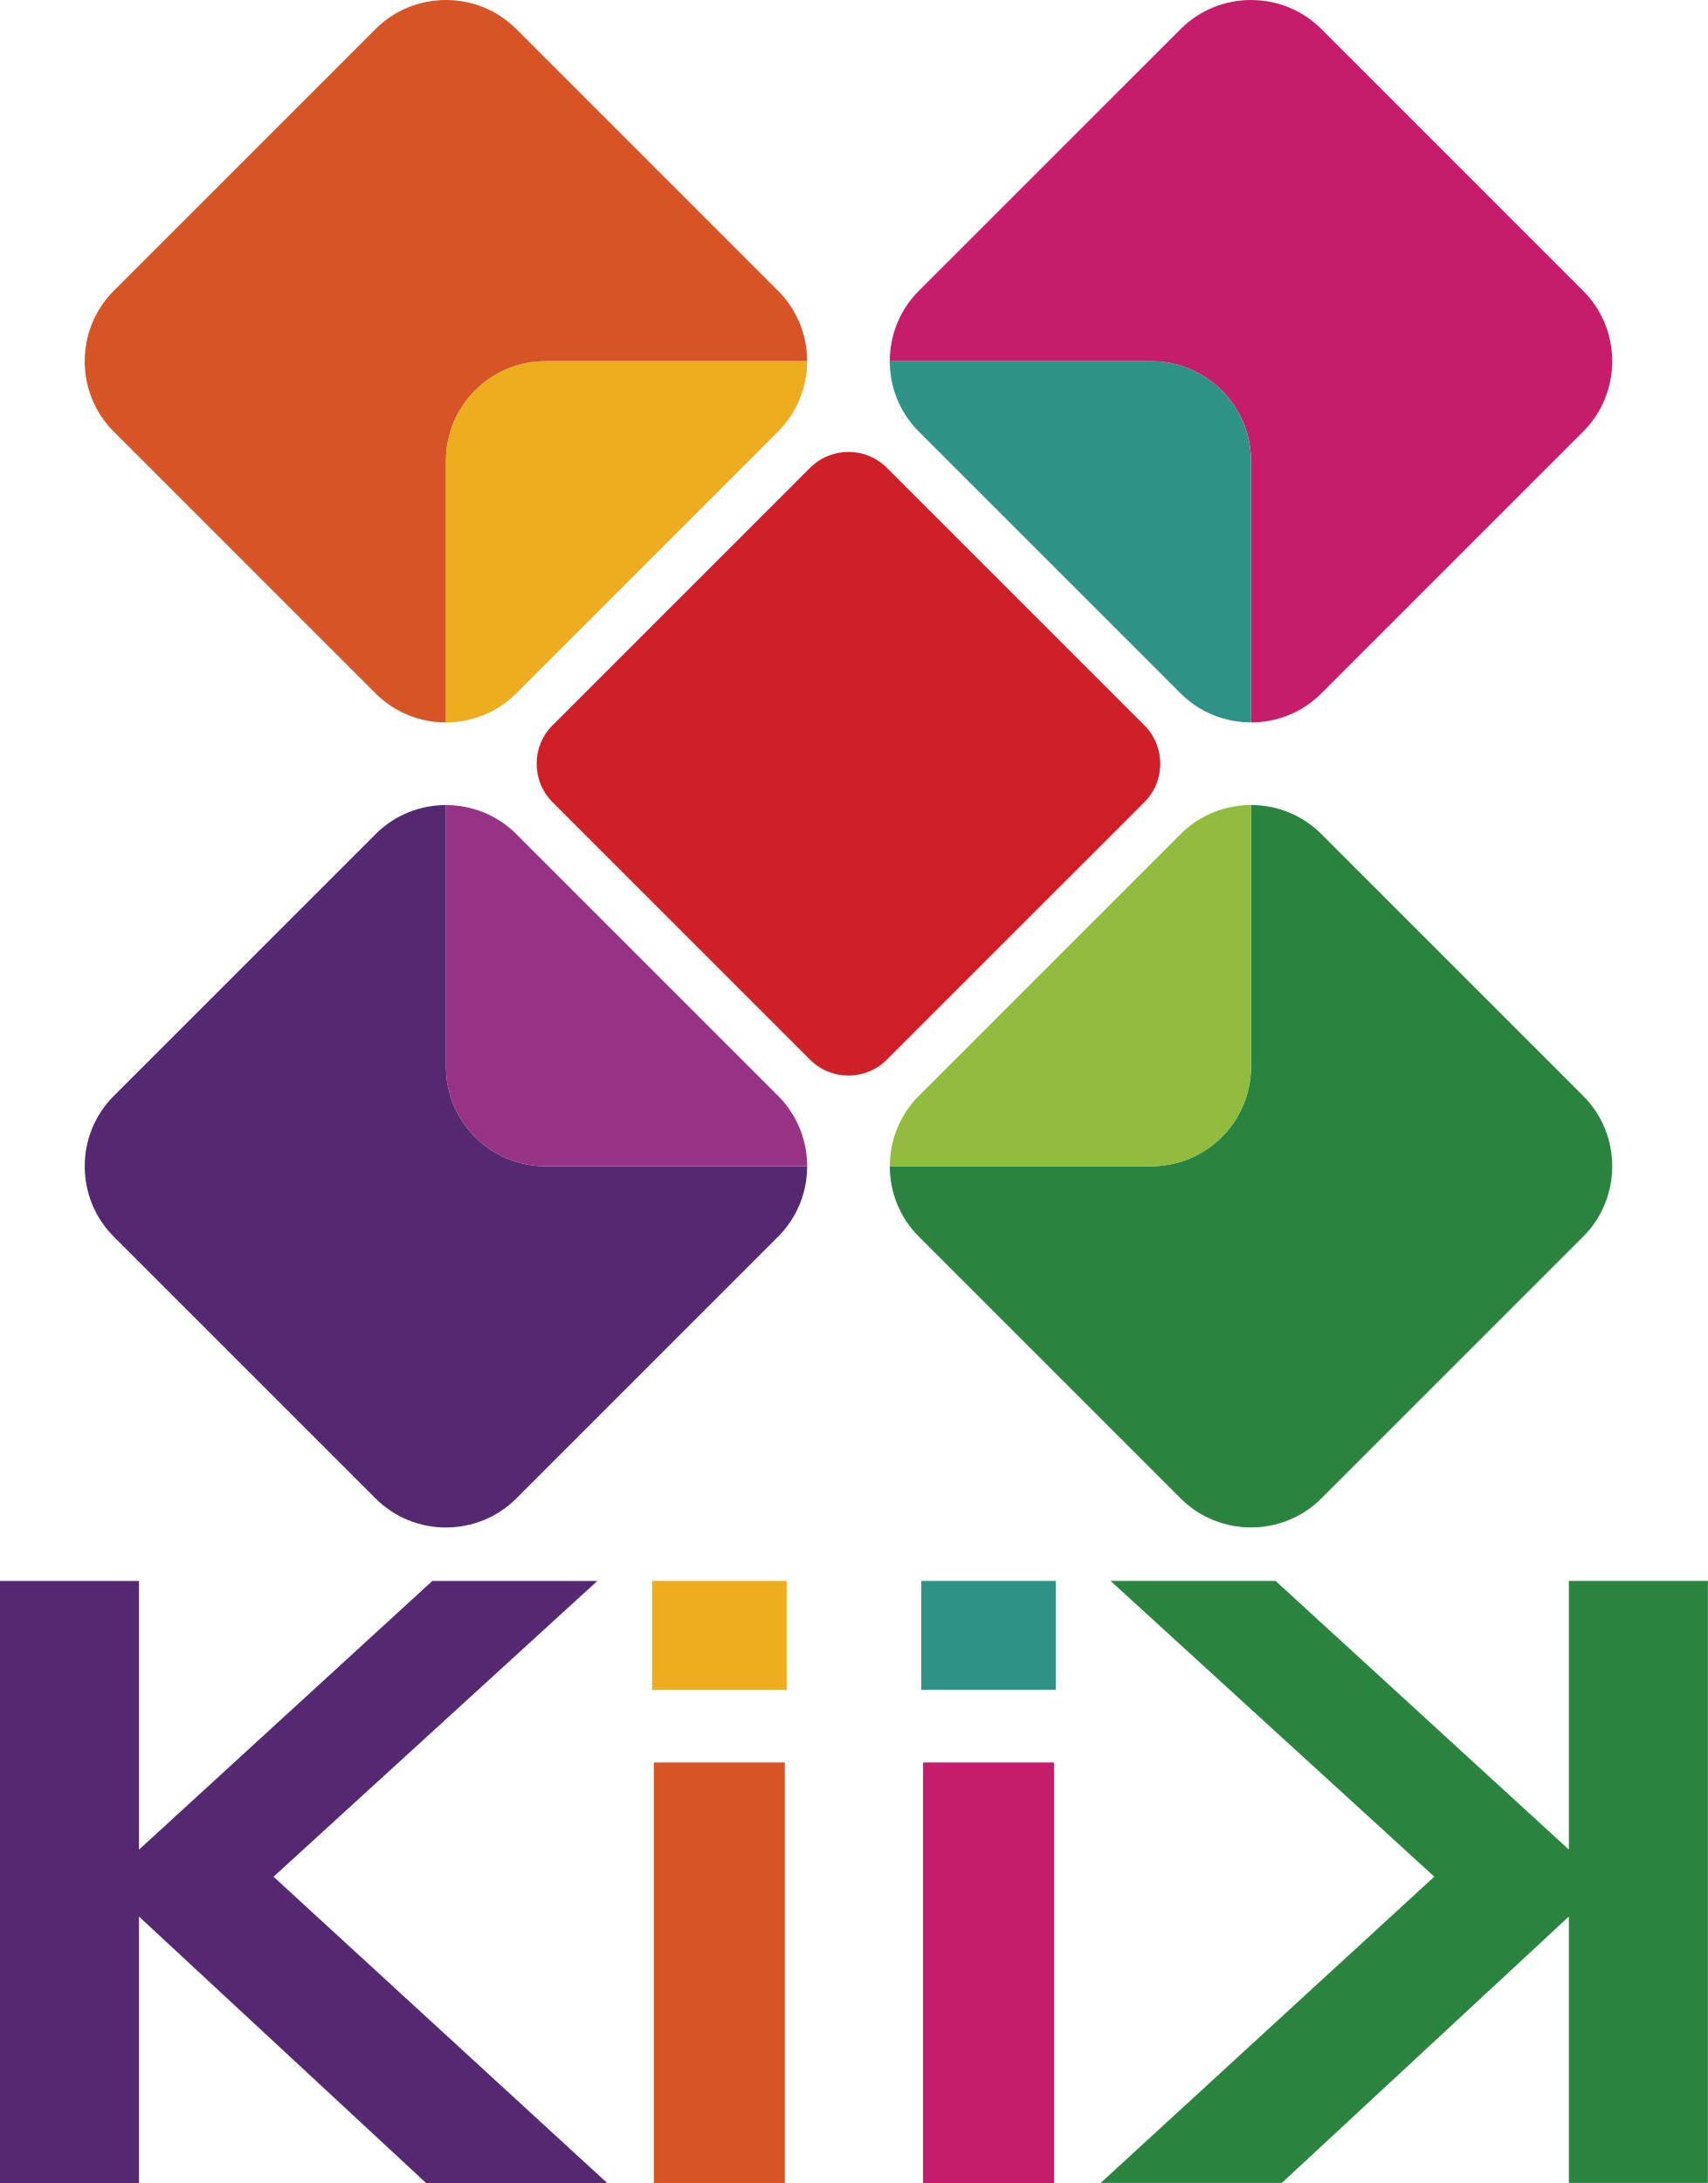
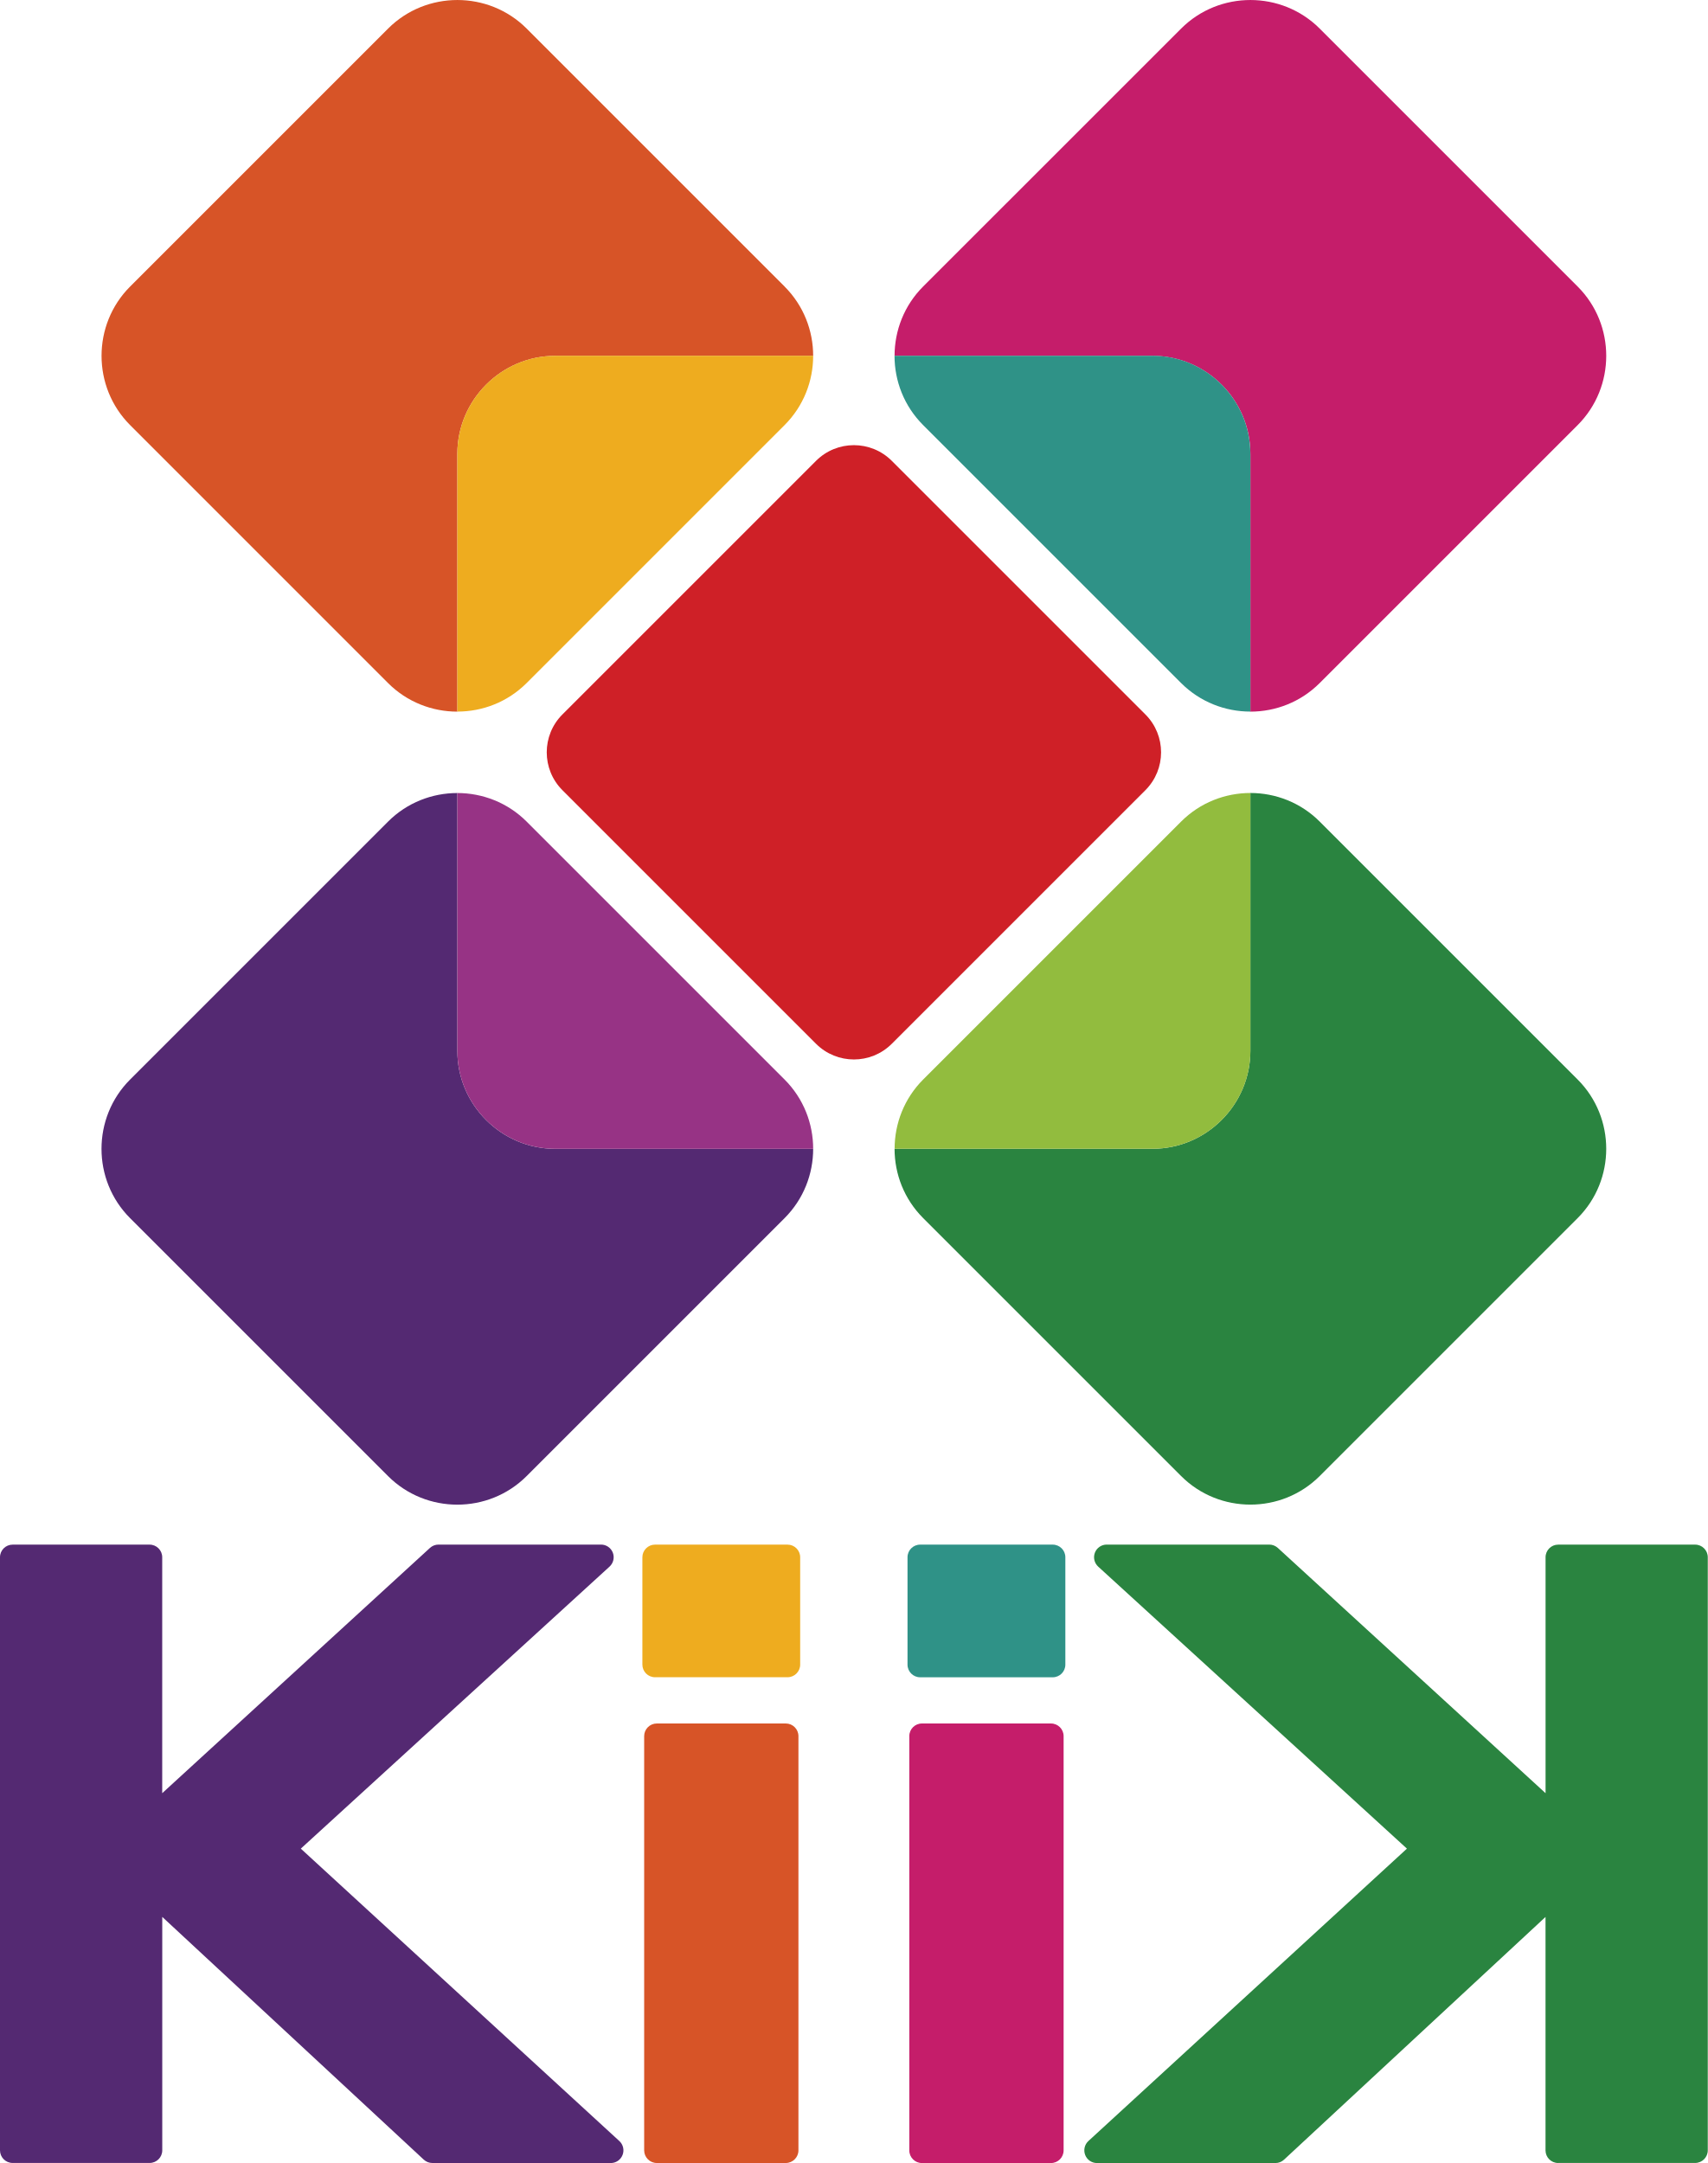
- <svg xmlns="http://www.w3.org/2000/svg" id="uuid-319b81be-493d-4bb0-bee3-59cd826d7c7e" viewBox="0 0 376.81 481.63">
+ <svg xmlns="http://www.w3.org/2000/svg" id="Calque_1" data-name="Calque 1" viewBox="0 0 382.48 484.46">
+   <defs>
+     <style>
+       .cls-1 {
+         fill: none;
+       }
+ 
+       .cls-2 {
+         fill: #eeac1f;
+       }
+ 
+       .cls-3 {
+         fill: #c51d6a;
+       }
+ 
+       .cls-4 {
+         fill: #2f9287;
+       }
+ 
+       .cls-5 {
+         fill: #92bc3e;
+       }
+ 
+       .cls-6 {
+         fill: #cf2027;
+       }
+ 
+       .cls-7 {
+         fill: #d75427;
+       }
+ 
+       .cls-8 {
+         fill: #973385;
+       }
+ 
+       .cls-9 {
+         fill: #542972;
+       }
+ 
+       .cls-10 {
+         fill: #2a8440;
+       }
+     </style>
+   </defs>
  <g>
-     <rect x="135.03" y="116.34" width="104.32" height="104.32" rx="12" ry="12" transform="translate(-64.32 181.72) rotate(-45)" style="fill:#cf2027;" />
-     <path d="M260.49,184.01c4.27-4.27,9.89-6.4,15.52-6.4v57.75c0,12.07-9.87,21.94-21.94,21.94h-57.75c0-5.62,2.13-11.25,6.4-15.52l57.78-57.78Z" style="fill:none;" />
-     <path d="M202.71,95.21c-4.27-4.27-6.4-9.89-6.4-15.52h57.75c12.07,0,21.94,9.87,21.94,21.94v57.75c-5.62,0-11.25-2.13-15.52-6.4l-57.78-57.78Z" style="fill:none;" />
-     <path d="M171.68,241.79c4.27,4.27,6.4,9.89,6.4,15.52h-57.75c-12.07,0-21.94-9.87-21.94-21.94v-57.75c5.62,0,11.25,2.13,15.52,6.4l57.78,57.78Z" style="fill:none;" />
-     <path d="M120.33,79.69h57.75c0,5.62-2.13,11.25-6.4,15.52l-57.78,57.78c-4.27,4.27-9.89,6.4-15.52,6.4v-57.75c0-12.07,9.87-21.94,21.94-21.94Z" style="fill:none;" />
+     <rect class="cls-6" x="139.08" y="116.34" width="104.32" height="104.32" rx="12" ry="12" transform="translate(-63.13 184.58) rotate(-45)" />
+     <path class="cls-1" d="M264.53,184.01c4.27-4.27,9.89-6.4,15.52-6.4v57.75c0,12.07-9.87,21.94-21.94,21.94h-57.75c0-5.62,2.13-11.25,6.4-15.52l57.78-57.78Z" />
+     <path class="cls-1" d="M206.75,95.21c-4.27-4.27-6.4-9.89-6.4-15.52h57.75c12.07,0,21.94,9.87,21.94,21.94v57.75c-5.62,0-11.25-2.13-15.52-6.4l-57.78-57.78Z" />
+     <path class="cls-1" d="M175.72,241.79c4.27,4.27,6.4,9.89,6.4,15.52h-57.75c-12.07,0-21.94-9.87-21.94-21.94v-57.75c5.62,0,11.25,2.13,15.52,6.4l57.78,57.78Z" />
+     <path class="cls-1" d="M124.37,79.69h57.75c0,5.62-2.13,11.25-6.4,15.52l-57.78,57.78c-4.27,4.27-9.89,6.4-15.52,6.4v-57.75c0-12.07,9.87-21.94,21.94-21.94Z" />
    <g>
-       <path d="M276,235.36v-57.75c5.62,0,11.25,2.13,15.52,6.4l57.78,57.78c8.53,8.53,8.53,22.5,0,31.03l-57.78,57.78c-8.53,8.53-22.5,8.53-31.03,0l-57.78-57.78c-4.27-4.27-6.4-9.89-6.4-15.52h57.75c12.07,0,21.94-9.87,21.94-21.94Z" style="fill:#2a8440;" />
-       <path d="M171.68,64.18c4.27,4.27,6.4,9.89,6.4,15.52h-57.75c-12.07,0-21.94,9.87-21.94,21.94v57.75c-5.62,0-11.25-2.13-15.52-6.4L25.09,95.21c-8.53-8.53-8.53-22.5,0-31.03L82.87,6.4c8.53-8.53,22.5-8.53,31.03,0l57.78,57.78Z" style="fill:#d75427;" />
-       <path d="M254.06,79.69h-57.75c0-5.62,2.13-11.25,6.4-15.52L260.49,6.4c8.53-8.53,22.5-8.53,31.03,0l57.78,57.78c8.53,8.53,8.53,22.5,0,31.03l-57.78,57.78c-4.27,4.27-9.89,6.4-15.52,6.4v-57.75c0-12.07-9.87-21.94-21.94-21.94Z" style="fill:#c51d6a;" />
-       <path d="M120.33,257.31h57.75c0,5.62-2.13,11.25-6.4,15.52l-57.78,57.78c-8.53,8.53-22.5,8.53-31.03,0l-57.78-57.78c-8.53-8.53-8.53-22.5,0-31.03l57.78-57.78c4.27-4.27,9.89-6.4,15.52-6.4v57.75c0,12.07,9.87,21.94,21.94,21.94Z" style="fill:#542972;" />
+       <path class="cls-10" d="M280.04,235.36v-57.75c5.62,0,11.25,2.13,15.52,6.4l57.78,57.78c8.53,8.53,8.53,22.5,0,31.03l-57.78,57.78c-8.53,8.53-22.5,8.53-31.03,0l-57.78-57.78c-4.27-4.27-6.4-9.89-6.4-15.52h57.75c12.07,0,21.94-9.87,21.94-21.94Z" />
+       <path class="cls-7" d="M175.72,64.18c4.27,4.27,6.4,9.89,6.4,15.52h-57.75c-12.07,0-21.94,9.87-21.94,21.94v57.75c-5.62,0-11.25-2.13-15.52-6.4L29.14,95.21c-8.53-8.53-8.53-22.5,0-31.03L86.92,6.4c8.53-8.53,22.5-8.53,31.03,0l57.78,57.78Z" />
+       <path class="cls-3" d="M258.1,79.69h-57.75c0-5.62,2.13-11.25,6.4-15.52L264.53,6.4c8.53-8.53,22.5-8.53,31.03,0l57.78,57.78c8.53,8.53,8.53,22.5,0,31.03l-57.78,57.78c-4.27,4.27-9.89,6.4-15.52,6.4v-57.75c0-12.07-9.87-21.94-21.94-21.94Z" />
+       <path class="cls-9" d="M124.37,257.31h57.75c0,5.62-2.13,11.25-6.4,15.52l-57.78,57.78c-8.53,8.53-22.5,8.53-31.03,0l-57.78-57.78c-8.53-8.53-8.53-22.5,0-31.03l57.78-57.78c4.27-4.27,9.89-6.4,15.52-6.4v57.75c0,12.07,9.87,21.94,21.94,21.94Z" />
    </g>
    <g>
-       <path d="M171.68,241.79c4.27,4.27,6.4,9.89,6.4,15.52h-57.75c-12.07,0-21.94-9.87-21.94-21.94v-57.75c5.62,0,11.25,2.13,15.52,6.4l57.78,57.78Z" style="fill:#973385;" />
-       <path d="M202.71,241.79l57.78-57.78c4.27-4.27,9.89-6.4,15.52-6.4v57.75c0,12.07-9.87,21.94-21.94,21.94h-57.75c0-5.62,2.13-11.25,6.4-15.52Z" style="fill:#92bc3e;" />
-       <path d="M113.9,152.98c-4.27,4.27-9.89,6.4-15.52,6.4v-57.75c0-12.07,9.87-21.94,21.94-21.94h57.75c0,5.62-2.13,11.25-6.4,15.52l-57.78,57.78Z" style="fill:#eeac1f;" />
-       <path d="M276,101.63v57.75c-5.62,0-11.25-2.13-15.52-6.4l-57.78-57.78c-4.27-4.27-6.4-9.89-6.4-15.52h57.75c12.07,0,21.94,9.87,21.94,21.94Z" style="fill:#2f9287;" />
+       <path class="cls-8" d="M175.72,241.79c4.27,4.27,6.4,9.89,6.4,15.52h-57.75c-12.07,0-21.94-9.87-21.94-21.94v-57.75c5.62,0,11.25,2.13,15.52,6.4l57.78,57.78Z" />
+       <path class="cls-5" d="M206.75,241.79l57.78-57.78c4.27-4.27,9.89-6.4,15.52-6.4v57.75c0,12.07-9.87,21.94-21.94,21.94h-57.75c0-5.62,2.13-11.25,6.4-15.52Z" />
+       <path class="cls-2" d="M117.95,152.98c-4.27,4.27-9.89,6.4-15.52,6.4v-57.75c0-12.07,9.87-21.94,21.94-21.94h57.75c0,5.62-2.13,11.25-6.4,15.52l-57.78,57.78Z" />
+       <path class="cls-4" d="M280.04,101.63v57.75c-5.62,0-11.25-2.13-15.52-6.4l-57.78-57.78c-4.27-4.27-6.4-9.89-6.4-15.52h57.75c12.07,0,21.94,9.87,21.94,21.94Z" />
    </g>
  </g>
  <g>
-     <path d="M133.97,481.63h-39.97l-63.33-58.78v58.78H0v-132.83H30.67v59.28l64.71-59.28h36.41l-71.44,65.26,73.62,67.58Z" style="fill:#542972;" />
-     <rect x="144.26" y="388.85" width="28.89" height="92.78" style="fill:#d75427;" />
-     <rect x="143.87" y="348.79" width="29.68" height="24.04" style="fill:#eeac1f;" />
-     <path d="M316.45,414.05l-71.44-65.26h36.41s64.71,59.28,64.71,59.28v-59.28h30.67v132.83h-30.67v-58.78s-63.33,58.78-63.33,58.78h-39.97s73.62-67.58,73.62-67.58Z" style="fill:#2a8440;" />
-     <rect x="203.65" y="388.85" width="28.89" height="92.78" style="fill:#c51d6a;" />
-     <rect x="203.26" y="348.79" width="29.68" height="24.04" style="fill:#2f9287;" />
+     <path class="cls-9" d="M96.83,484.46c-.72,0-1.4-.27-1.93-.76l-58.56-54.36v52.28c0,1.57-1.27,2.83-2.83,2.83H2.83c-1.57,0-2.83-1.27-2.83-2.83v-132.83c0-1.57,1.27-2.83,2.83-2.83h30.67c1.57,0,2.83,1.27,2.83,2.83v52.84l59.96-54.93c.52-.48,1.21-.75,1.91-.75h36.41c1.17,0,2.22,.72,2.64,1.81,.42,1.09,.13,2.33-.73,3.12l-69.15,63.17,71.34,65.49c.86,.79,1.15,2.03,.72,3.12-.42,1.09-1.47,1.81-2.64,1.81h-39.97Z" />
+     <path class="cls-9" d="M136.81,481.63h-39.97l-63.33-58.78v58.78H2.83v-132.83h30.67v59.28l64.71-59.28h36.41l-71.44,65.26,73.62,67.58Z" />
+     <path class="cls-7" d="M147.1,386.02h28.89c1.56,0,2.83,1.27,2.83,2.83v92.78c0,1.56-1.27,2.83-2.83,2.83h-28.89c-1.56,0-2.83-1.27-2.83-2.83v-92.78c0-1.56,1.27-2.83,2.83-2.83Z" />
+     <rect class="cls-7" x="147.1" y="388.85" width="28.89" height="92.78" />
+     <path class="cls-2" d="M146.7,345.96h29.68c1.56,0,2.83,1.27,2.83,2.83v24.04c0,1.56-1.27,2.83-2.83,2.83h-29.68c-1.56,0-2.83-1.27-2.83-2.83v-24.04c0-1.56,1.27-2.83,2.83-2.83Z" />
+     <rect class="cls-2" x="146.7" y="348.79" width="29.68" height="24.04" />
+     <path class="cls-10" d="M348.97,484.46c-1.57,0-2.83-1.27-2.83-2.83v-52.28l-58.56,54.36c-.52,.49-1.21,.76-1.93,.76h-39.97c-1.17,0-2.22-.72-2.64-1.81s-.14-2.33,.72-3.12l71.34-65.49-69.15-63.17c-.86-.79-1.15-2.03-.73-3.12s1.47-1.81,2.64-1.81h36.41c.71,0,1.39,.27,1.92,.75l59.96,54.93v-52.84c0-1.57,1.27-2.83,2.83-2.83h30.67c1.57,0,2.83,1.27,2.83,2.83v132.83c0,1.57-1.27,2.83-2.83,2.83h-30.67Z" />
+     <path class="cls-10" d="M319.28,414.05l-71.44-65.26h36.41s64.71,59.28,64.71,59.28v-59.28h30.67v132.83h-30.67v-58.78s-63.33,58.78-63.33,58.78h-39.97s73.62-67.58,73.62-67.58Z" />
+     <rect class="cls-3" x="203.65" y="386.02" width="34.56" height="98.45" rx="2.83" ry="2.83" />
+     <rect class="cls-3" x="206.49" y="388.85" width="28.89" height="92.78" />
+     <rect class="cls-4" x="203.25" y="345.96" width="35.35" height="29.71" rx="2.83" ry="2.83" />
+     <rect class="cls-4" x="206.09" y="348.79" width="29.68" height="24.04" />
  </g>
</svg>
